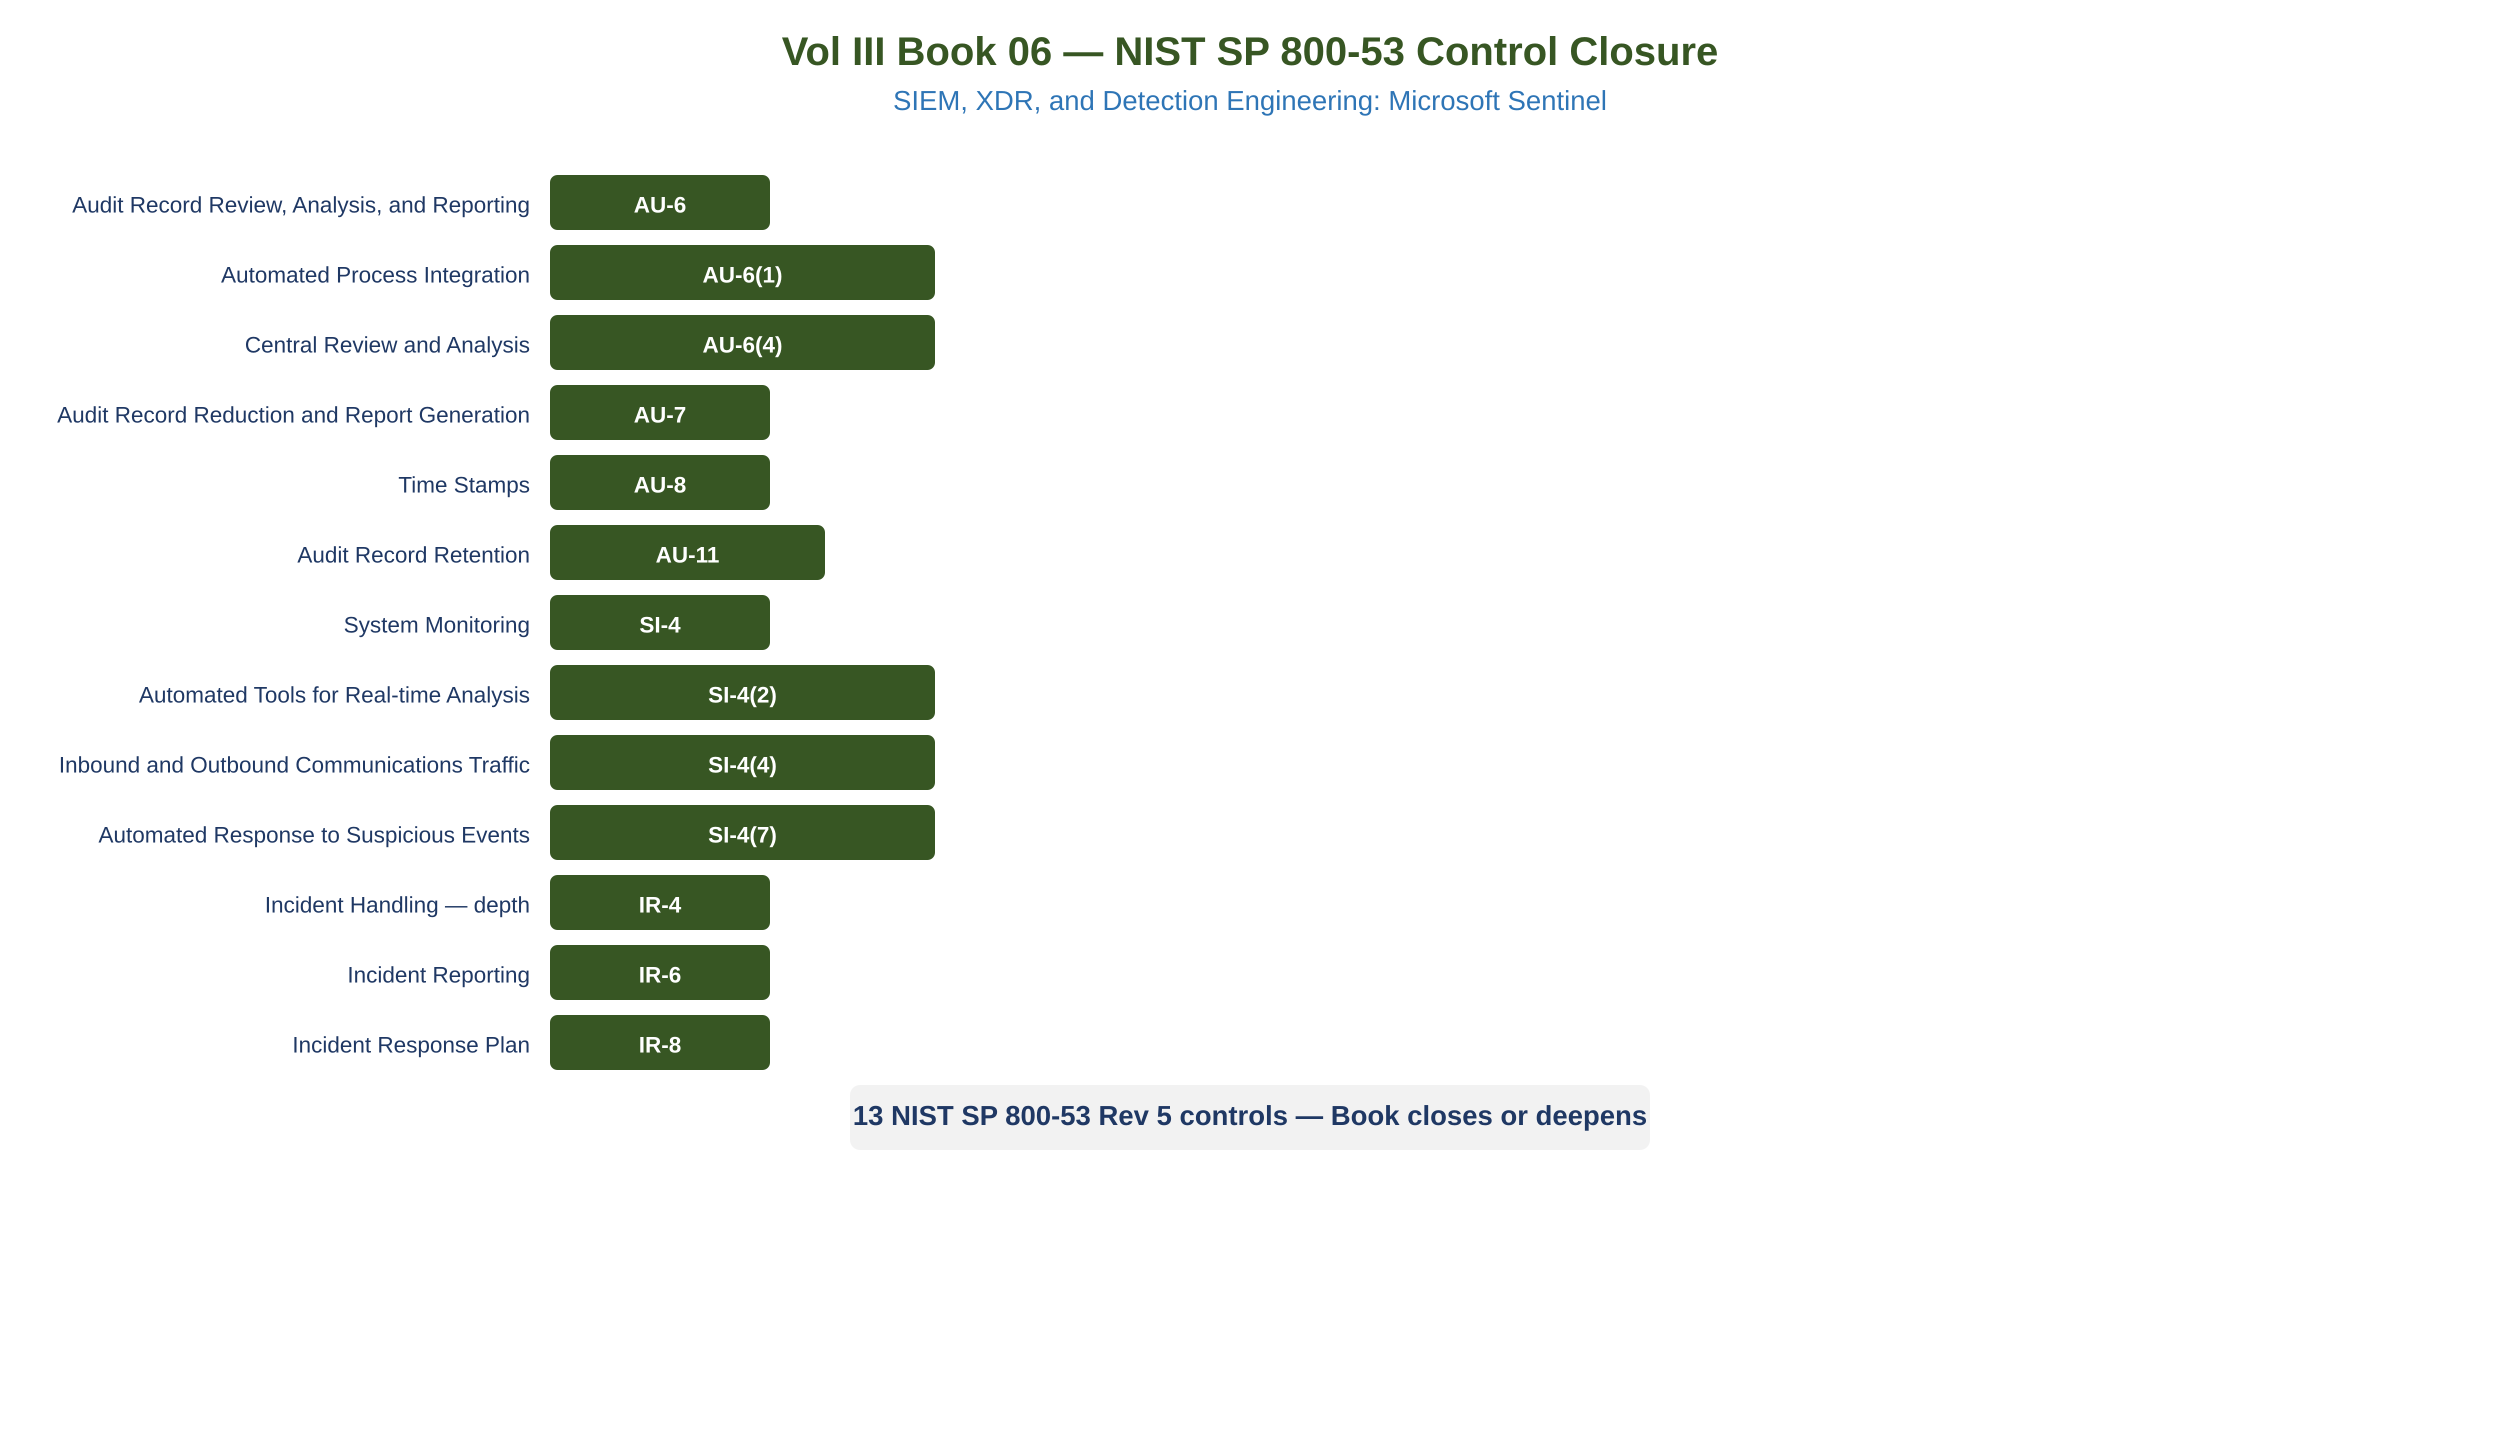
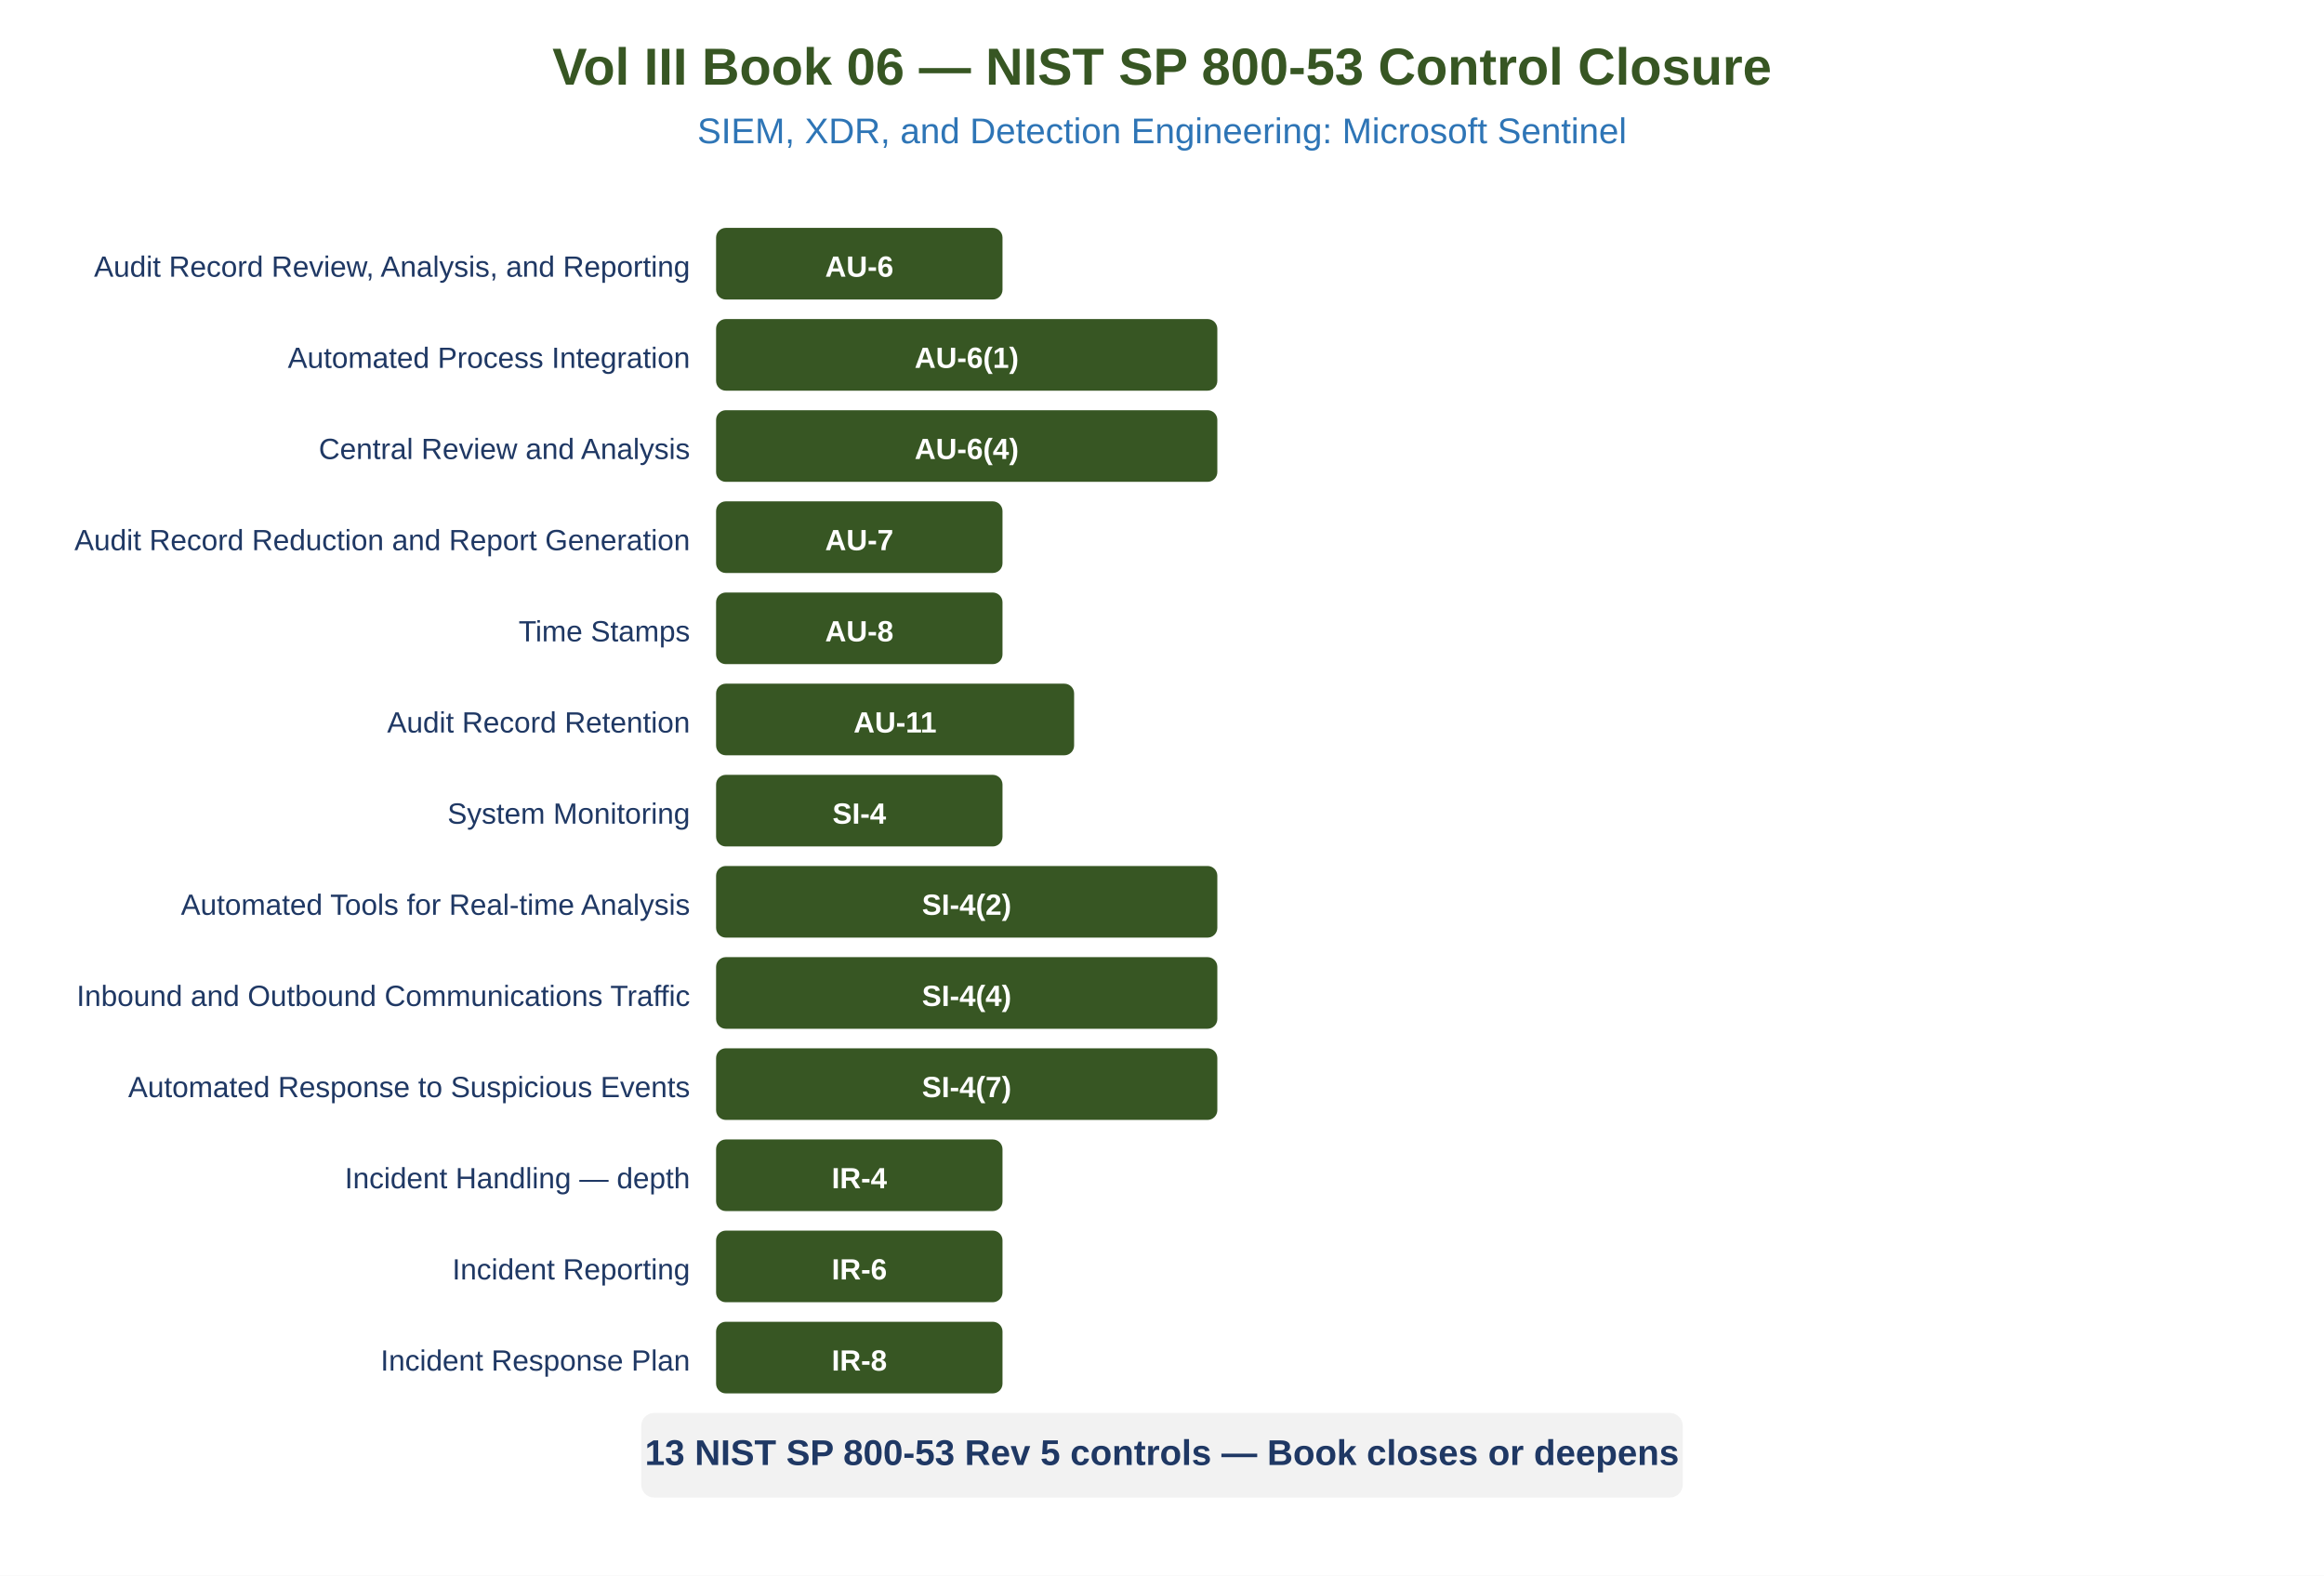
- <svg xmlns="http://www.w3.org/2000/svg" viewBox="0 0 1000 580" style="font-family:Arial,sans-serif;background:#FFFFFF;">
-   <rect width="1000" height="580" fill="#FFFFFF" />
+ <svg xmlns="http://www.w3.org/2000/svg" viewBox="0 0 714 484" style="font-family:Arial,sans-serif;background:#FFFFFF;">
+   <rect width="714" height="484" fill="#FFFFFF" />
  <defs>
    <marker id="arw" markerWidth="8" markerHeight="8" refX="6" refY="3" orient="auto">
      <path d="M0,0 L0,6 L8,3 z" fill="#999" />
    </marker>
    <marker id="arww" markerWidth="8" markerHeight="8" refX="6" refY="3" orient="auto">
      <path d="M0,0 L0,6 L8,3 z" fill="#fff" />
    </marker>
  </defs>
-   <text x="500" y="26" text-anchor="middle" font-size="16" font-weight="bold" font-style="normal" fill="#375623">Vol III Book 06 — NIST SP 800-53 Control Closure</text>
-   <text x="500" y="44" text-anchor="middle" font-size="11" font-weight="normal" font-style="normal" fill="#2E75B6">SIEM, XDR, and Detection Engineering: Microsoft Sentinel</text>
+   <text x="357" y="26" text-anchor="middle" font-size="16" font-weight="bold" font-style="normal" fill="#375623">Vol III Book 06 — NIST SP 800-53 Control Closure</text>
+   <text x="357" y="44" text-anchor="middle" font-size="11" font-weight="normal" font-style="normal" fill="#2E75B6">SIEM, XDR, and Detection Engineering: Microsoft Sentinel</text>
  <rect x="220" y="70" width="88" height="22" rx="3" fill="#375623" />
  <text x="264" y="85" text-anchor="middle" font-size="9" font-weight="bold" font-style="normal" fill="#FFFFFF">AU-6</text>
  <text x="212" y="85" text-anchor="end" font-size="9" font-weight="normal" font-style="normal" fill="#1F3864">Audit Record Review, Analysis, and Reporting</text>
  <rect x="220" y="98" width="154" height="22" rx="3" fill="#375623" />
  <text x="297" y="113" text-anchor="middle" font-size="9" font-weight="bold" font-style="normal" fill="#FFFFFF">AU-6(1)</text>
  <text x="212" y="113" text-anchor="end" font-size="9" font-weight="normal" font-style="normal" fill="#1F3864">Automated Process Integration</text>
  <rect x="220" y="126" width="154" height="22" rx="3" fill="#375623" />
  <text x="297" y="141" text-anchor="middle" font-size="9" font-weight="bold" font-style="normal" fill="#FFFFFF">AU-6(4)</text>
  <text x="212" y="141" text-anchor="end" font-size="9" font-weight="normal" font-style="normal" fill="#1F3864">Central Review and Analysis</text>
  <rect x="220" y="154" width="88" height="22" rx="3" fill="#375623" />
  <text x="264" y="169" text-anchor="middle" font-size="9" font-weight="bold" font-style="normal" fill="#FFFFFF">AU-7</text>
  <text x="212" y="169" text-anchor="end" font-size="9" font-weight="normal" font-style="normal" fill="#1F3864">Audit Record Reduction and Report Generation</text>
  <rect x="220" y="182" width="88" height="22" rx="3" fill="#375623" />
  <text x="264" y="197" text-anchor="middle" font-size="9" font-weight="bold" font-style="normal" fill="#FFFFFF">AU-8</text>
  <text x="212" y="197" text-anchor="end" font-size="9" font-weight="normal" font-style="normal" fill="#1F3864">Time Stamps</text>
  <rect x="220" y="210" width="110" height="22" rx="3" fill="#375623" />
  <text x="275" y="225" text-anchor="middle" font-size="9" font-weight="bold" font-style="normal" fill="#FFFFFF">AU-11</text>
  <text x="212" y="225" text-anchor="end" font-size="9" font-weight="normal" font-style="normal" fill="#1F3864">Audit Record Retention</text>
  <rect x="220" y="238" width="88" height="22" rx="3" fill="#375623" />
  <text x="264" y="253" text-anchor="middle" font-size="9" font-weight="bold" font-style="normal" fill="#FFFFFF">SI-4</text>
  <text x="212" y="253" text-anchor="end" font-size="9" font-weight="normal" font-style="normal" fill="#1F3864">System Monitoring</text>
  <rect x="220" y="266" width="154" height="22" rx="3" fill="#375623" />
  <text x="297" y="281" text-anchor="middle" font-size="9" font-weight="bold" font-style="normal" fill="#FFFFFF">SI-4(2)</text>
  <text x="212" y="281" text-anchor="end" font-size="9" font-weight="normal" font-style="normal" fill="#1F3864">Automated Tools for Real-time Analysis</text>
  <rect x="220" y="294" width="154" height="22" rx="3" fill="#375623" />
  <text x="297" y="309" text-anchor="middle" font-size="9" font-weight="bold" font-style="normal" fill="#FFFFFF">SI-4(4)</text>
  <text x="212" y="309" text-anchor="end" font-size="9" font-weight="normal" font-style="normal" fill="#1F3864">Inbound and Outbound Communications Traffic</text>
  <rect x="220" y="322" width="154" height="22" rx="3" fill="#375623" />
  <text x="297" y="337" text-anchor="middle" font-size="9" font-weight="bold" font-style="normal" fill="#FFFFFF">SI-4(7)</text>
  <text x="212" y="337" text-anchor="end" font-size="9" font-weight="normal" font-style="normal" fill="#1F3864">Automated Response to Suspicious Events</text>
  <rect x="220" y="350" width="88" height="22" rx="3" fill="#375623" />
  <text x="264" y="365" text-anchor="middle" font-size="9" font-weight="bold" font-style="normal" fill="#FFFFFF">IR-4</text>
  <text x="212" y="365" text-anchor="end" font-size="9" font-weight="normal" font-style="normal" fill="#1F3864">Incident Handling — depth</text>
  <rect x="220" y="378" width="88" height="22" rx="3" fill="#375623" />
  <text x="264" y="393" text-anchor="middle" font-size="9" font-weight="bold" font-style="normal" fill="#FFFFFF">IR-6</text>
  <text x="212" y="393" text-anchor="end" font-size="9" font-weight="normal" font-style="normal" fill="#1F3864">Incident Reporting</text>
  <rect x="220" y="406" width="88" height="22" rx="3" fill="#375623" />
  <text x="264" y="421" text-anchor="middle" font-size="9" font-weight="bold" font-style="normal" fill="#FFFFFF">IR-8</text>
  <text x="212" y="421" text-anchor="end" font-size="9" font-weight="normal" font-style="normal" fill="#1F3864">Incident Response Plan</text>
-   <rect x="340" y="434" width="320" height="26" rx="4" fill="#F2F2F2" />
-   <text x="500" y="450" text-anchor="middle" font-size="11" font-weight="bold" font-style="normal" fill="#1F3864">13 NIST SP 800-53 Rev 5 controls — Book closes or deepens</text>
+   <rect x="197" y="434" width="320" height="26" rx="4" fill="#F2F2F2" />
+   <text x="357" y="450" text-anchor="middle" font-size="11" font-weight="bold" font-style="normal" fill="#1F3864">13 NIST SP 800-53 Rev 5 controls — Book closes or deepens</text>
</svg>
